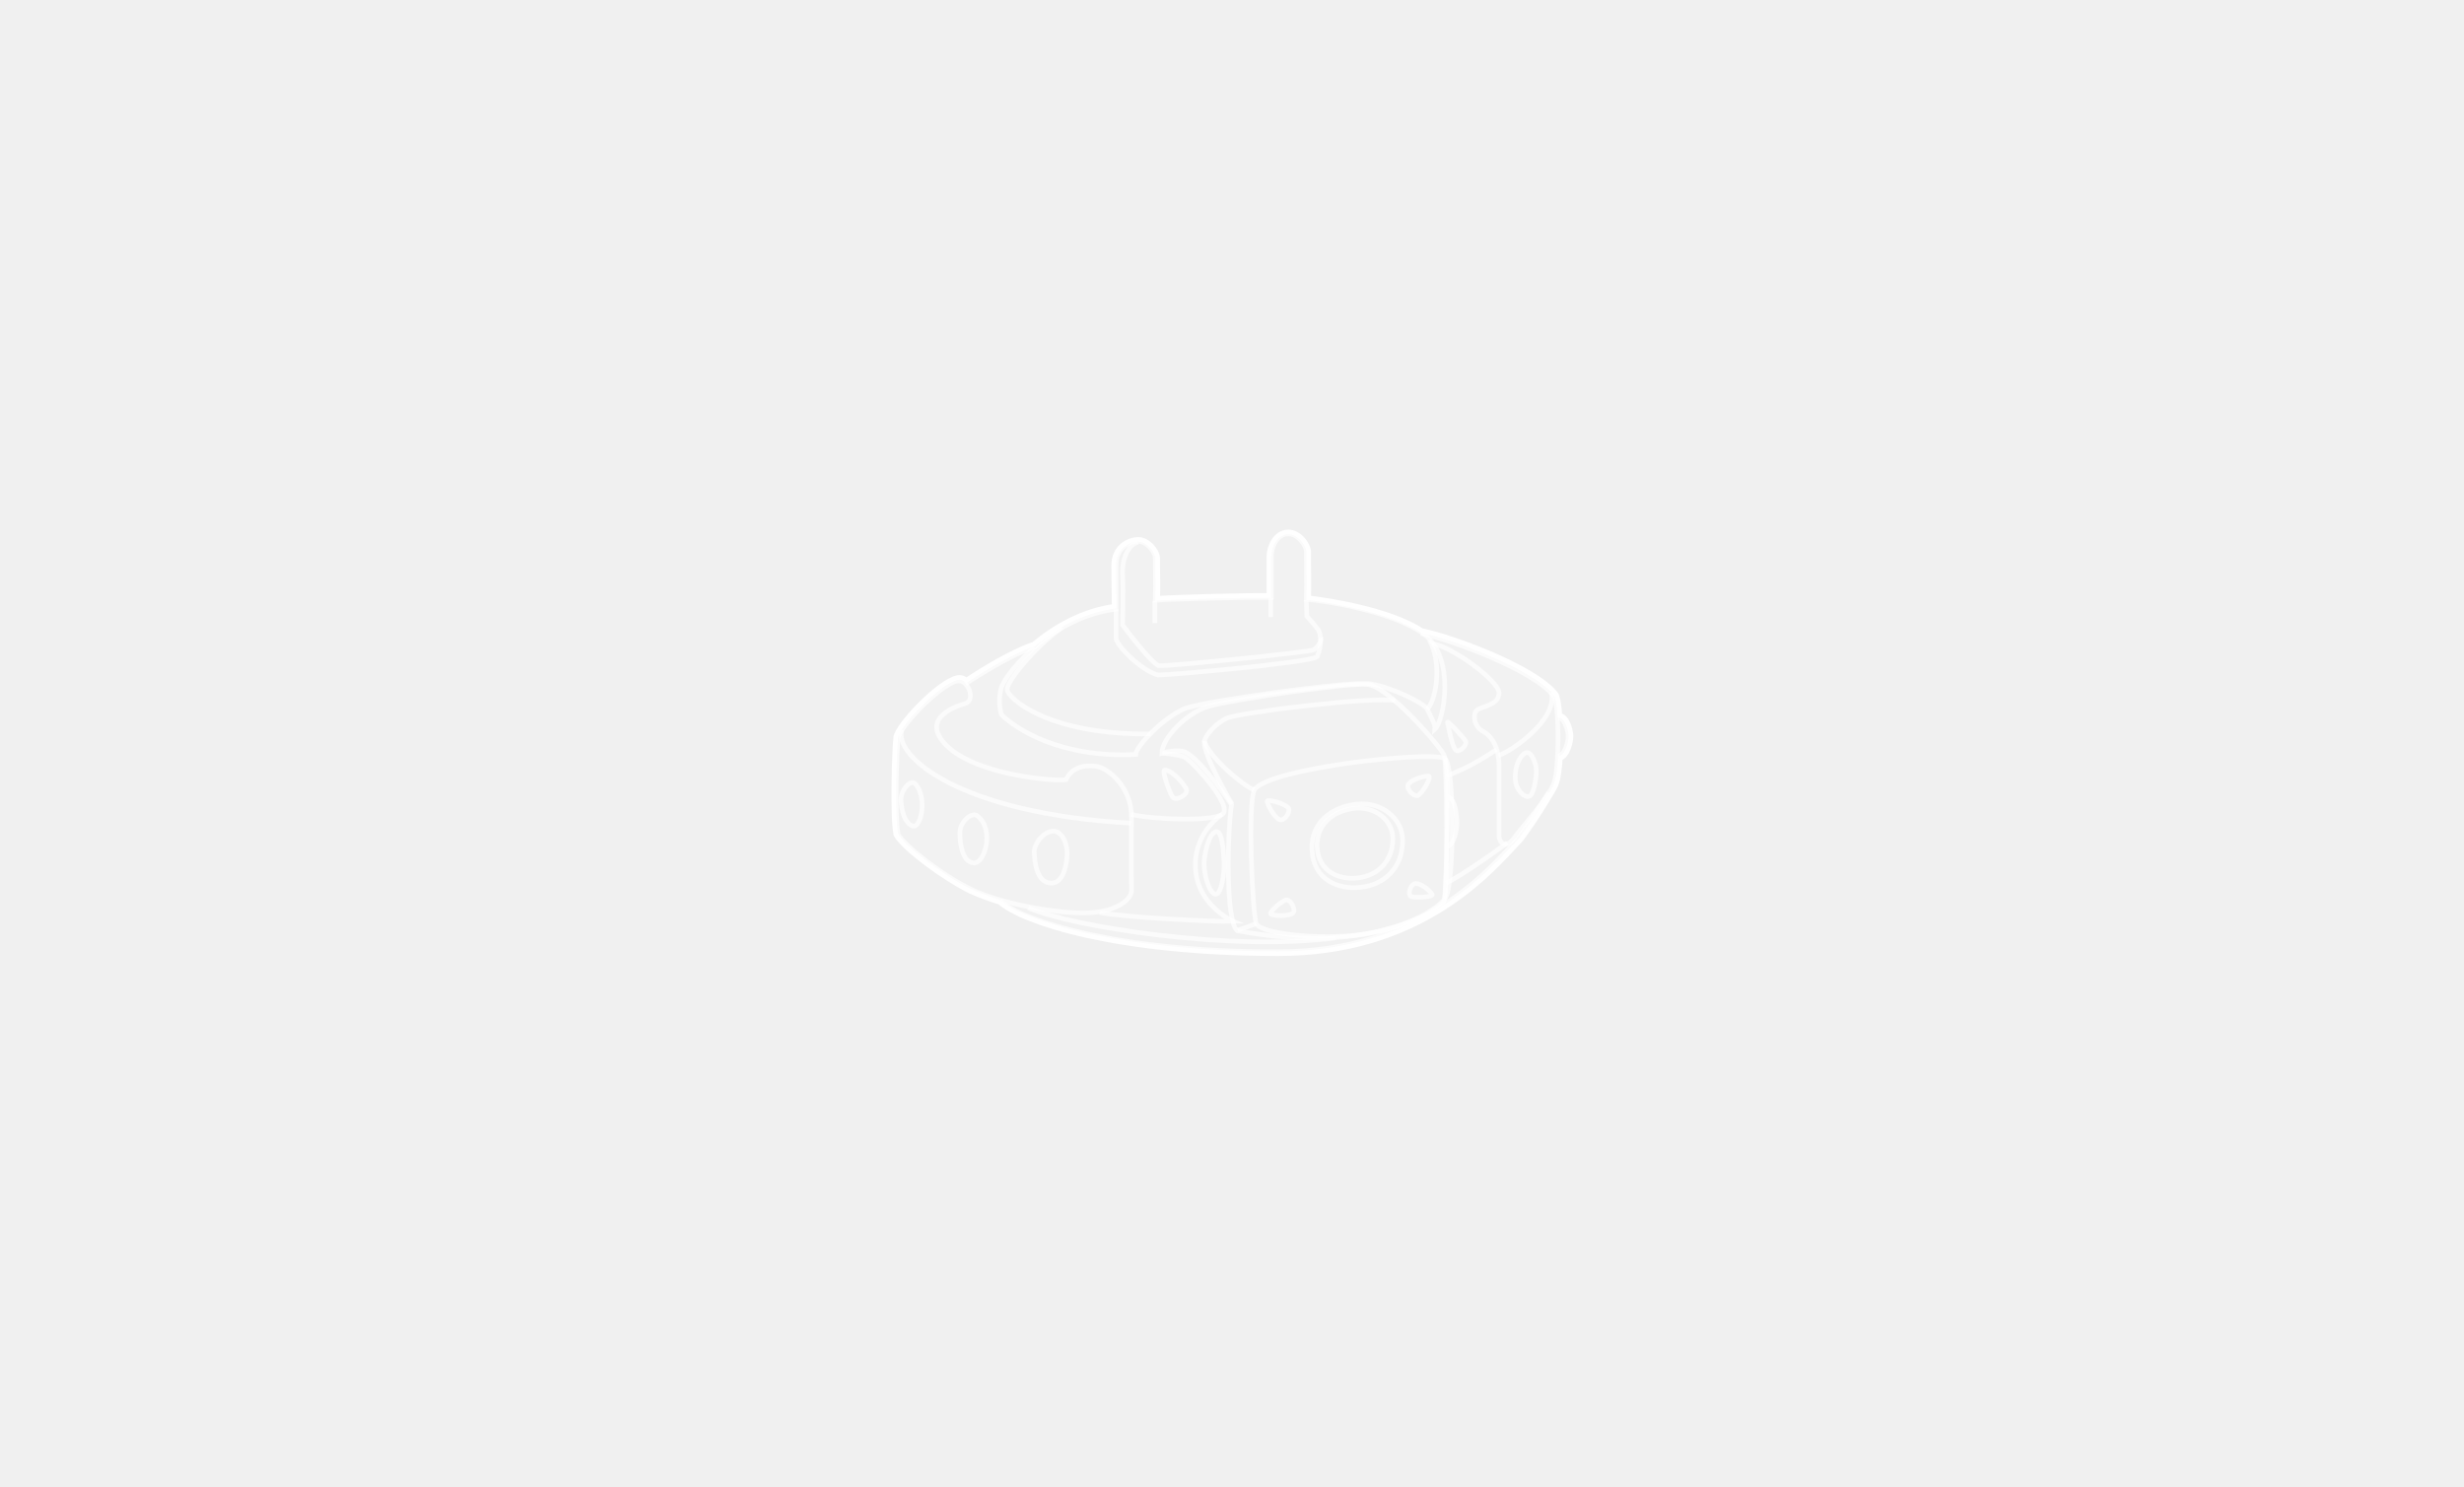
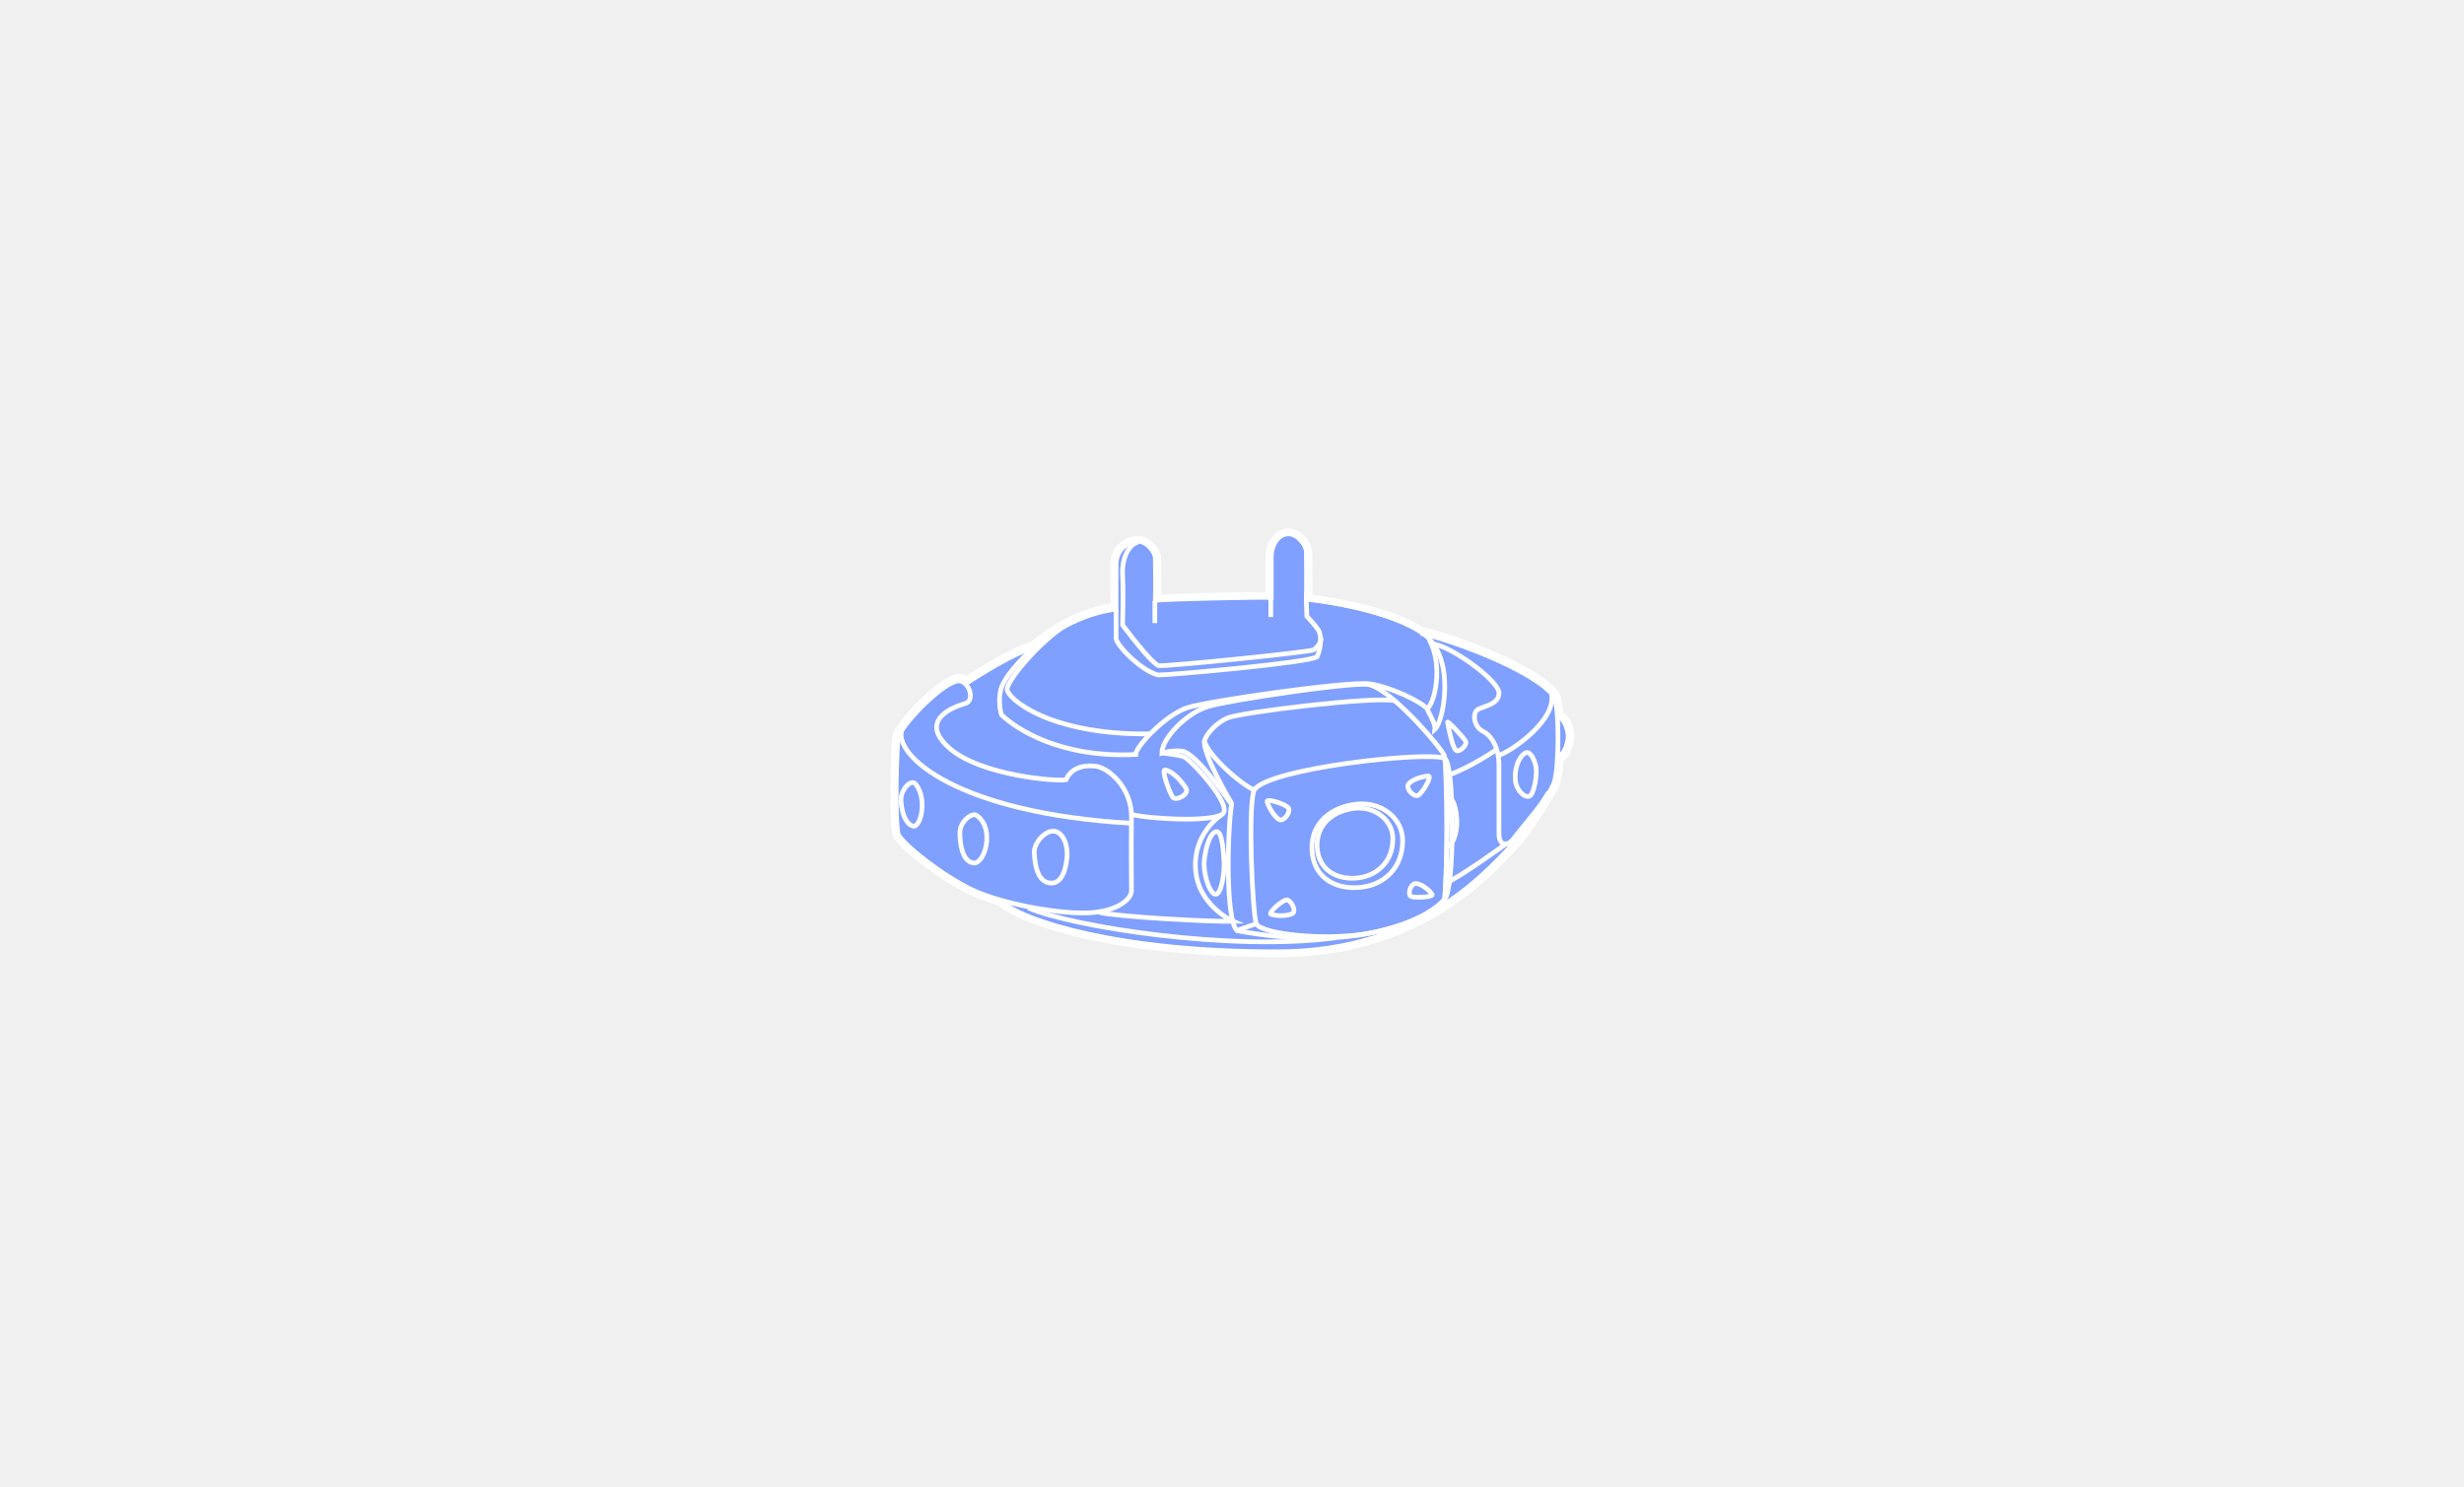
<svg id="bp-598" viewBox="0 0 527 318">
  <style type="text/css">
- 		.st0{fill:#fff2;stroke:#fff;stroke-miterlimit:10;}
- 		.st1{fill:none;stroke:#fffa;stroke-miterlimit:10;}
+ 		.st0{fill:#80a0ff;stroke:#fff;stroke-width:1.5;stroke-miterlimit:10;}
+ 		.st1{fill:none;stroke:#fff;stroke-miterlimit:10;}
	</style>
  <g>
    <path class="st0" d="M336,157.5c0-1.1-0.6-3.3-1.6-4.1c-0.3-0.2-0.5-0.3-0.8-0.4c-0.1-2.1-0.4-3.8-0.8-4.5    c-4.3-5.7-22.2-12.3-28.7-13.6c-7-4.6-20.6-6.6-24.2-7c0.1-2.7,0-6.1,0-8.2c0-0.7,0-1.2,0-1.6c0-1.6-2-4.3-4.3-4.3    c-3,0-4.2,3.4-4.2,5.2v8.4c-4.3-0.1-19.7,0.3-23.8,0.6c0.1-2.5,0-5.1,0-6.9c0-0.7,0-1.2,0-1.6c0-1.7-2.1-4.1-4.1-4.1    c-2.1,0-5.3,1.5-5.3,5.6c0,3.2,0.1,7.4,0.1,8.7c-7,1-12.9,4.5-17.2,8.1c-4.8,1.6-11.1,5.5-14.4,7.7c-0.6-0.5-1.3-0.7-2.1-0.5    c-4.2,1.1-12.7,10.2-13,12.7c-0.3,2.3-0.8,16.5,0,20.8l0.1,0.2c1.7,2.9,10,9.1,15.9,12c1.8,0.8,3.9,1.6,6.2,2.3    c4.8,4.3,25,11,59.4,11c0.1,0,0.2,0,0.3,0c29.1,0,43.9-15.9,50.2-22.7c0.6-0.6,1.1-1.2,1.6-1.7c3.6-4.8,6.5-9.9,6.5-9.9l0,0    c0.6-0.9,1-1.7,1.2-2.4c0.3-1,0.6-2.9,0.7-5.1C335.3,161.7,336,158.7,336,157.5z" />
  </g>
  <g>
    <path class="st1" d="M204.6,145.7c2.5-0.6,4.2,4.2,1.8,4.8c-2.4,0.7-10.1,3.5-3.4,9.5c6.7,5.9,22.8,7.2,25,6.8    c1.1-2.5,3.6-3.2,6.3-2.9s7.8,4.5,7.7,11c-0.1,6.5,0,13.5,0,15.6s-3.6,4.8-10.3,4.8c-6.7,0-17.8-2.1-23.9-5    c-6.2-3-14.2-9.2-15.7-11.8c-0.8-4.2-0.3-18.3,0-20.6C192.3,155.7,200.7,146.7,204.6,145.7z" />
    <path class="st1" d="M238.7,130.3c-13.5,1.7-23.2,13.1-24.5,16.7c-0.7,2.2-0.4,4.6,0,5.9c3.2,3.1,12.7,9.3,28.7,8.5    c0-1.7,6.3-8.4,11-10c4.7-1.5,34.8-5.8,39.2-5.1s10.9,3.8,12.1,5.3c1.2,2.4,1.8,3.5,1.7,4.4c1.9-1.7,4.5-15.2-2.3-20.3    s-22.1-7.3-25.2-7.5c0.1-3.6,0-8.9,0-10.2s-1.8-3.8-3.8-3.8c-2.7,0-3.7,3.2-3.7,4.7c0,1.5,0,7.8,0,8.9c-3.3-0.1-21.7,0.3-24.8,0.6    c0.1-3.6,0-7.6,0-9s-1.9-3.6-3.6-3.6s-4.8,1.2-4.8,5.1S238.7,130.3,238.7,130.3z" />
    <path class="st1" d="M248.5,161.1c0-3.1,5.2-8.6,10-10c4.8-1.4,29.2-5,33.8-4.7c4.6,0.2,16,13.6,16.6,15.2c0.6,1.6,0.8,28.9,0,30.8    c-2.4,3.1-16.2,11.9-44.3,6.7c-2.5-2.2-2.1-21-1.2-27c-2-2.9-7.8-11-10.5-11.4C250.6,160.4,248.5,161.1,248.5,161.1z" />
    <path class="st1" d="M309,162.2c-4.2-1.5-37.3,2.1-40.7,6.7c-1.5,2.9-0.4,26.9,0.4,28.7c0.8,1.9,11.6,3.4,20.8,2.5    c9.2-0.9,19.4-5.5,19.5-7.8C309.5,183.7,310.1,163.5,309,162.2z" />
    <path class="st1" d="M289.8,172.9c4.5-0.4,8.1,2.7,8.1,6.5c0,5-3.4,7.9-7.4,8.4c-4.2,0.5-8.5-1.4-8.8-6.6    C281.5,176.2,285.3,173.4,289.8,172.9z" />
    <path class="st1" d="M290.3,172c5.4-0.5,9.7,3.2,9.7,7.8c0,6-4.1,9.5-8.9,10c-5,0.6-10.2-1.7-10.5-8    C280.3,175.9,285,172.5,290.3,172z" />
    <path class="st1" d="M271,171.5c-0.2-0.8,4.1,0.5,4.6,1.4c0.4,0.8-0.7,2.4-1.6,2.5C273.1,175.5,271.5,173.1,271,171.5z" />
    <path class="st1" d="M306.3,191.3c0.5,0.6-4,0.9-4.6,0.4c-0.6-0.5-0.1-2.2,0.7-2.6C303.2,188.6,305.4,190,306.3,191.3z" />
    <path class="st1" d="M305.5,166c0.9,0-1.4,3.9-2.3,4.2c-0.9,0.2-2.2-1.2-2.1-2.1C301.2,167.1,303.8,166.1,305.5,166z" />
    <path class="st1" d="M271.9,195.6c-0.9-0.2,2.4-3.1,3.3-3.1c0.9,0.1,1.8,1.8,1.5,2.6C276.4,195.9,273.5,196.1,271.9,195.6z" />
    <path class="st1" d="M306.3,137.7c3.9,0.4,14.2,7.8,14.3,10.5c0.1,2.6-3.7,2.9-4.7,3.7c-1,0.9-0.6,3.6,1.2,4.5    c1.8,0.9,3.5,3.3,3.5,7.3c0,4,0,12.8,0,14.8s1.5,3.1,3.2,0.8c1.7-2.3,7.5-8.7,8.6-11.9s1.1-16.2,0-18.4    c-4.3-5.7-22.5-12.3-28.5-13.5" />
    <path class="st1" d="M206.5,146.3c3.3-2.2,9.9-6.3,14.7-7.9" />
    <path class="st1" d="M213.9,192.7c4.8,4.4,25.8,11,59.4,10.9c31.5,0,46-18.7,51.4-24.2c3.6-4.9,6.5-9.9,6.5-9.9" />
    <path class="st1" d="M192.9,156.1c-1.9,5.5,12,17.9,49,20" />
    <path class="st1" d="M309.3,166c5.5-1.9,10.8-5.7,10.8-5.7" />
    <path class="st1" d="M320.5,161.6c2.3-0.6,12.7-7.5,11.3-13.4" />
    <path class="st1" d="M241.9,174.2c3.9,1,16.9,1.7,19.5,0s-6.8-11.8-8.2-12.3s-4.6-0.8-4.6-0.8" />
    <path class="st1" d="M249.2,164.7c-0.9-0.2,0.9,4.8,1.6,5.8c0.7,1,3.6-0.6,2.9-1.8S251.1,165.1,249.2,164.7z" />
    <path class="st1" d="M309.6,154.5c-0.1-0.5,3.5,3.3,3.9,4.1c0.3,0.8-1.2,2.2-1.9,2C310.8,160.4,310.1,157.1,309.6,154.5z" />
    <path class="st1" d="M298.4,149.9c-4.6-1-33.2,2.5-35.9,3.7c-2.7,1.2-4.6,3.7-4.9,4.9c0.9,3.4,8.4,9.7,10.7,10.5" />
    <path class="st1" d="M257.6,158.5c-0.4,2.9,5.9,13.5,5.9,13.5" />
    <path class="st1" d="M268.7,197.6c-2.1,0.7-4,1.4-4,1.4" />
    <path class="st1" d="M219.9,194.2c9.4,4.1,43.8,9.4,65.8,6.4" />
    <path class="st1" d="M309.2,188.9c2.9-1.1,13.2-8.6,13.2-8.6" />
    <path class="st1" d="M227.2,134.2c-5.9,4.2-11.7,11.4-11.8,13.2c-0.1,1.9,8.9,9.9,30.7,9.6" />
    <path class="st1" d="M305.2,151.7c1.7-1.3,3.5-9.4,0.5-14.8" />
    <path class="st1" d="M238.7,130.3c0,0,0,4.6,0,6.2c0,1.5,5.4,7,9,7.9c2.5,0,32.1-2.6,34-3.9c1.1-2.5,0.8-4.8,0.3-5.7    c-0.6-0.9-2.5-3-2.5-3l-0.1-3.4" />
    <path class="st1" d="M243.4,116c-1.9,0.4-3.5,3.3-3.3,7c0.2,3.7,0,10.7,0,10.7s6.3,8.5,7.8,8.7c1.5,0.2,32.4-2.9,33.1-3.4    c0.7-0.5,1.7-1.7,1.5-2.6" />
    <line class="st1" x1="247" y1="128.6" x2="247" y2="133.3" />
    <line class="st1" x1="271.8" y1="128" x2="271.8" y2="132" />
    <path class="st1" d="M326.2,161.1c1.1-0.6,2,1.4,2.3,2.9s-0.3,5.4-1.2,6.2c-0.9,0.8-3-1-3.2-3.3S324.7,162,326.2,161.1z" />
    <path class="st1" d="M333.2,153.5c1.3-0.2,2.2,2.7,2.2,4c0,1.2-0.7,4-2.2,4.3" />
    <path class="st1" d="M195.9,167.8c-1-1.4-3.3,1.2-3.2,3.4s0.8,4.9,2.5,5.5S198.4,171,195.9,167.8z" />
    <path class="st1" d="M209,174.5c-1.1-0.9-3.7,1.3-3.7,3.6c0,2.4,0.5,6.2,2.9,6.5C210.5,185,212.9,177.5,209,174.5z" />
    <path class="st1" d="M225.9,177.9c-1.9-0.7-4.7,2.1-4.7,4.4c0.1,2.2,0.5,6.3,3.4,6.6c2.9,0.3,3.5-4.1,3.6-5.5    C228.4,182,228,178.7,225.9,177.9z" />
    <path class="st1" d="M309.6,170.5c1.7,0.2,2,4.1,2,5.6c0,1.5-0.6,4.5-2,5" />
    <path class="st1" d="M260.2,177.9c1.3-0.1,1.5,4.9,1.6,6.7s-0.5,6.7-1.8,6.7s-2.8-4.6-2.4-7.6C258,180.8,258.9,178,260.2,177.9z" />
    <path class="st1" d="M261.4,174.2c0,0-6.2,3.8-5.7,11.7c0.5,7.9,8.1,11.2,8.1,11.2c-4.6,0.1-23.9-0.9-28.6-1.9" />
    <path class="st1" d="M309,162.2c2.2,1.5,2.1,28.2,0,30.1" />
  </g>
</svg>
